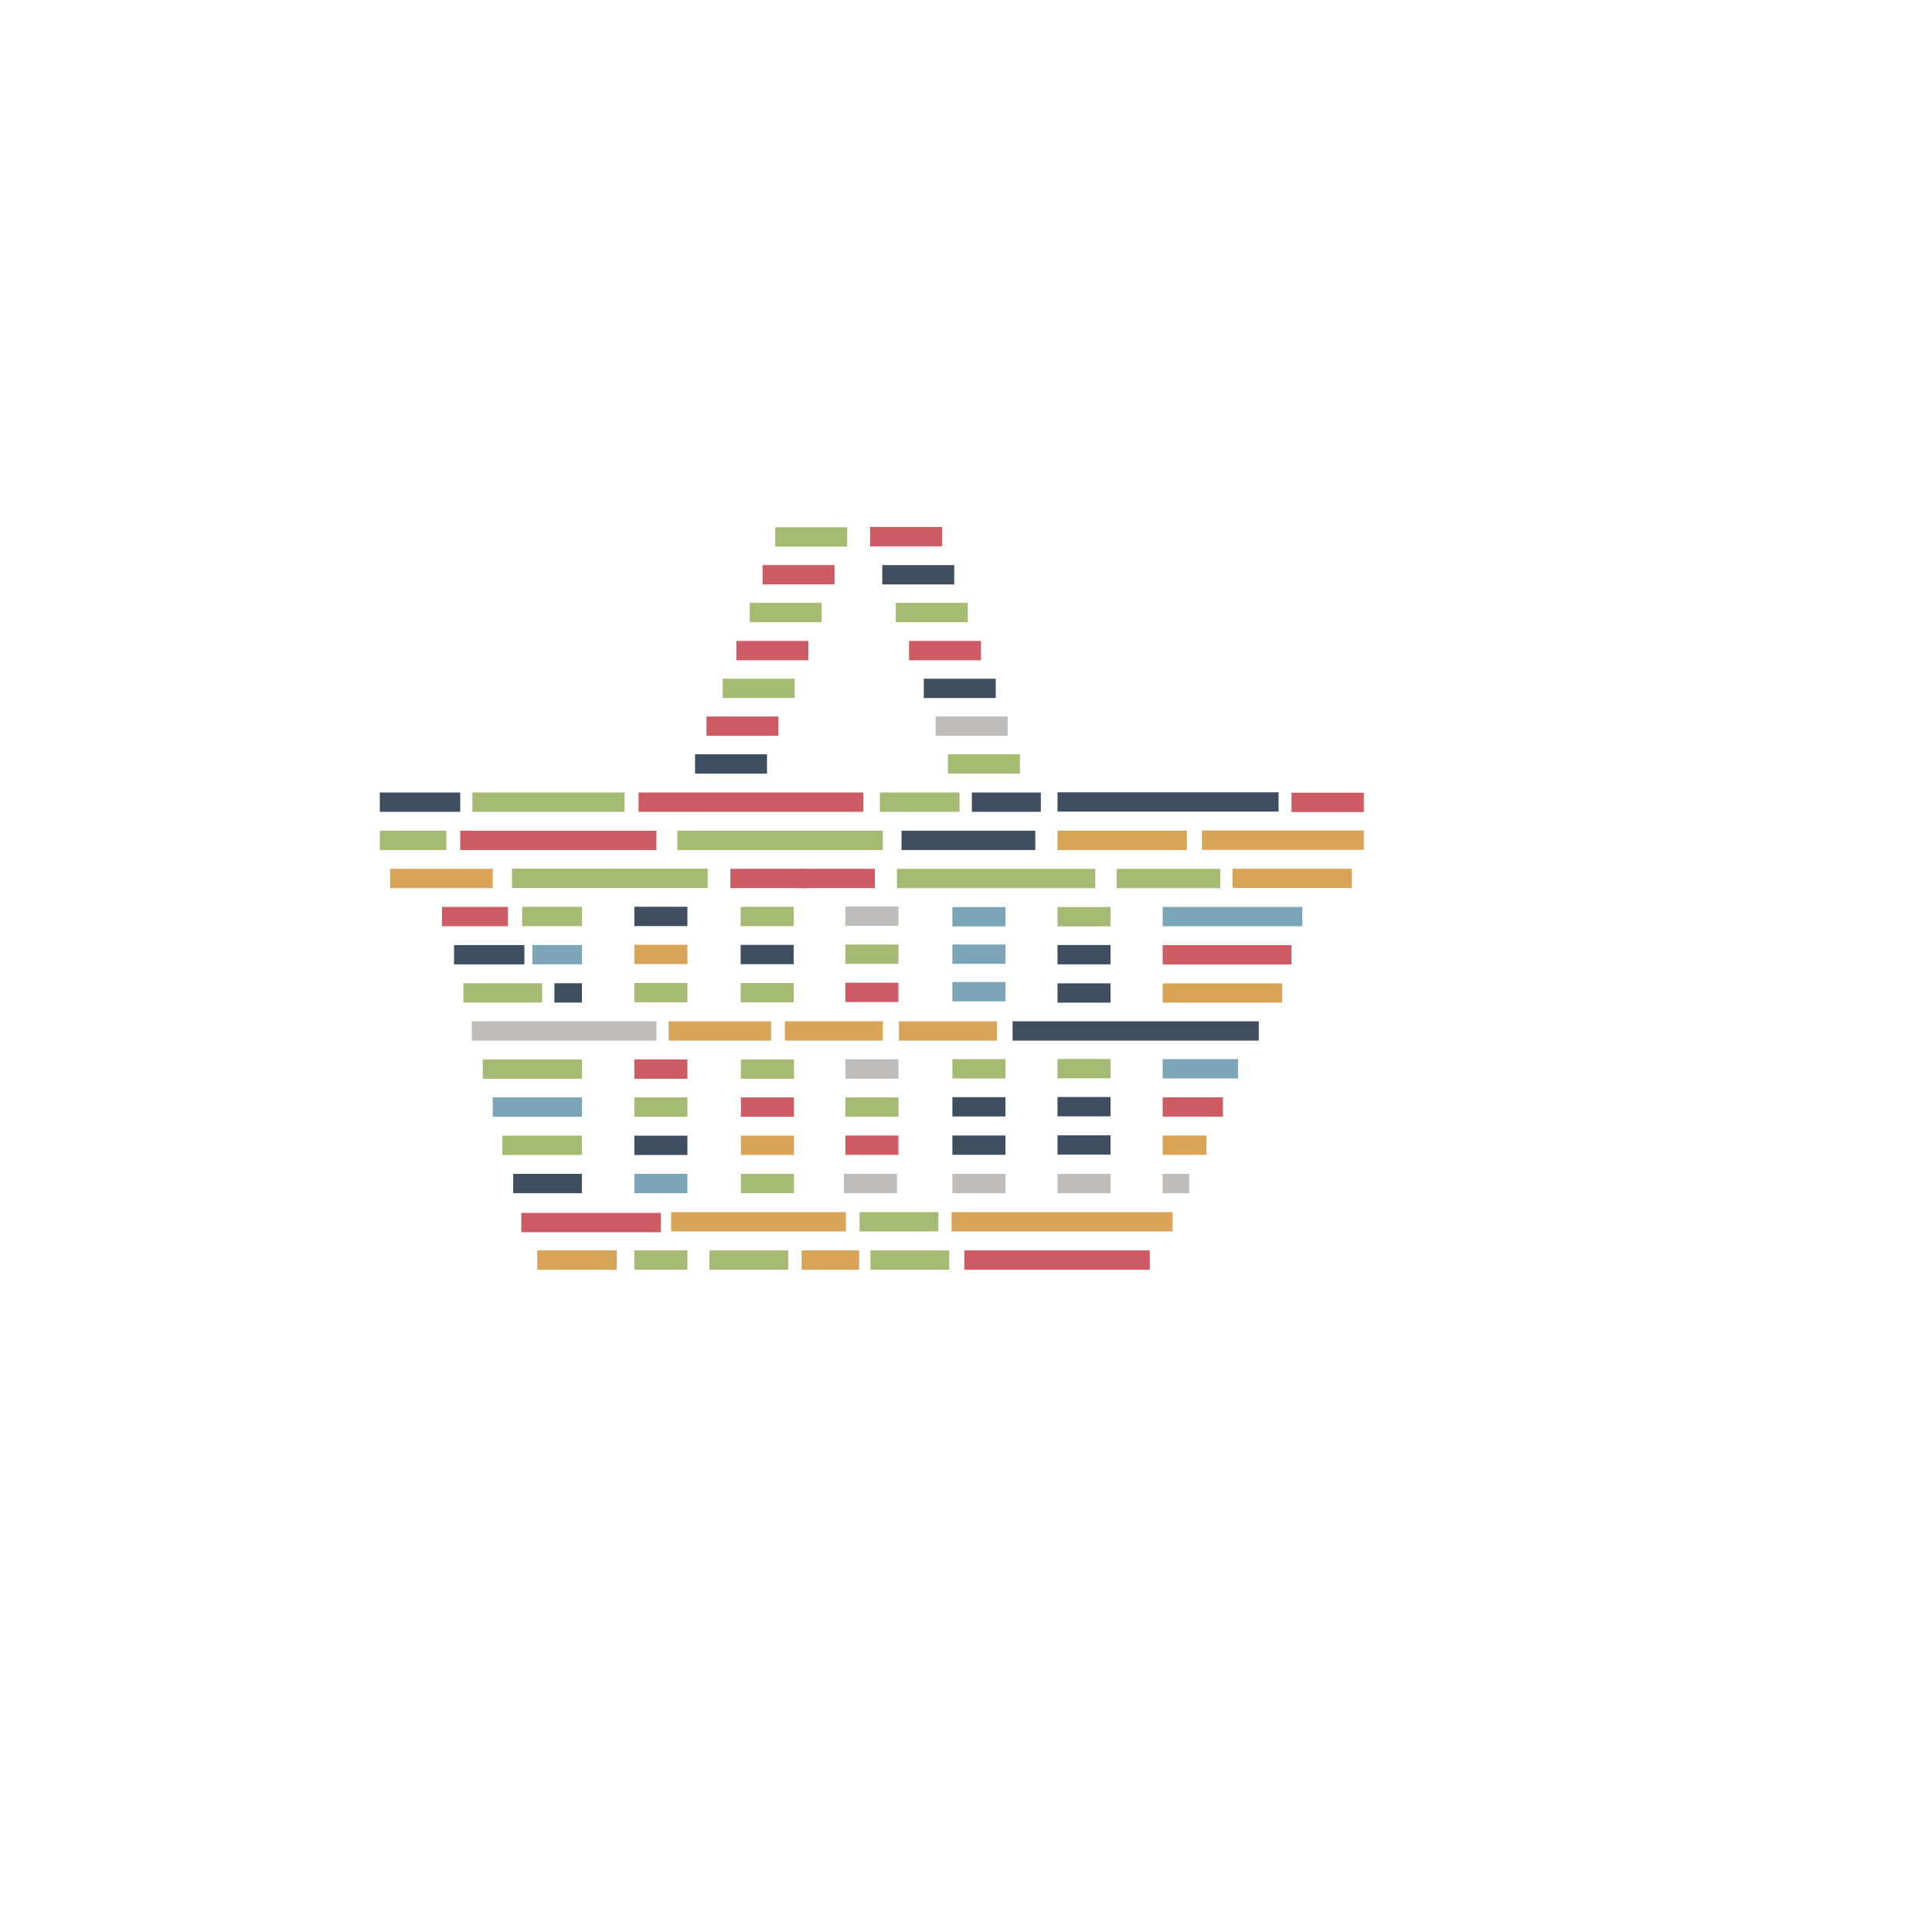
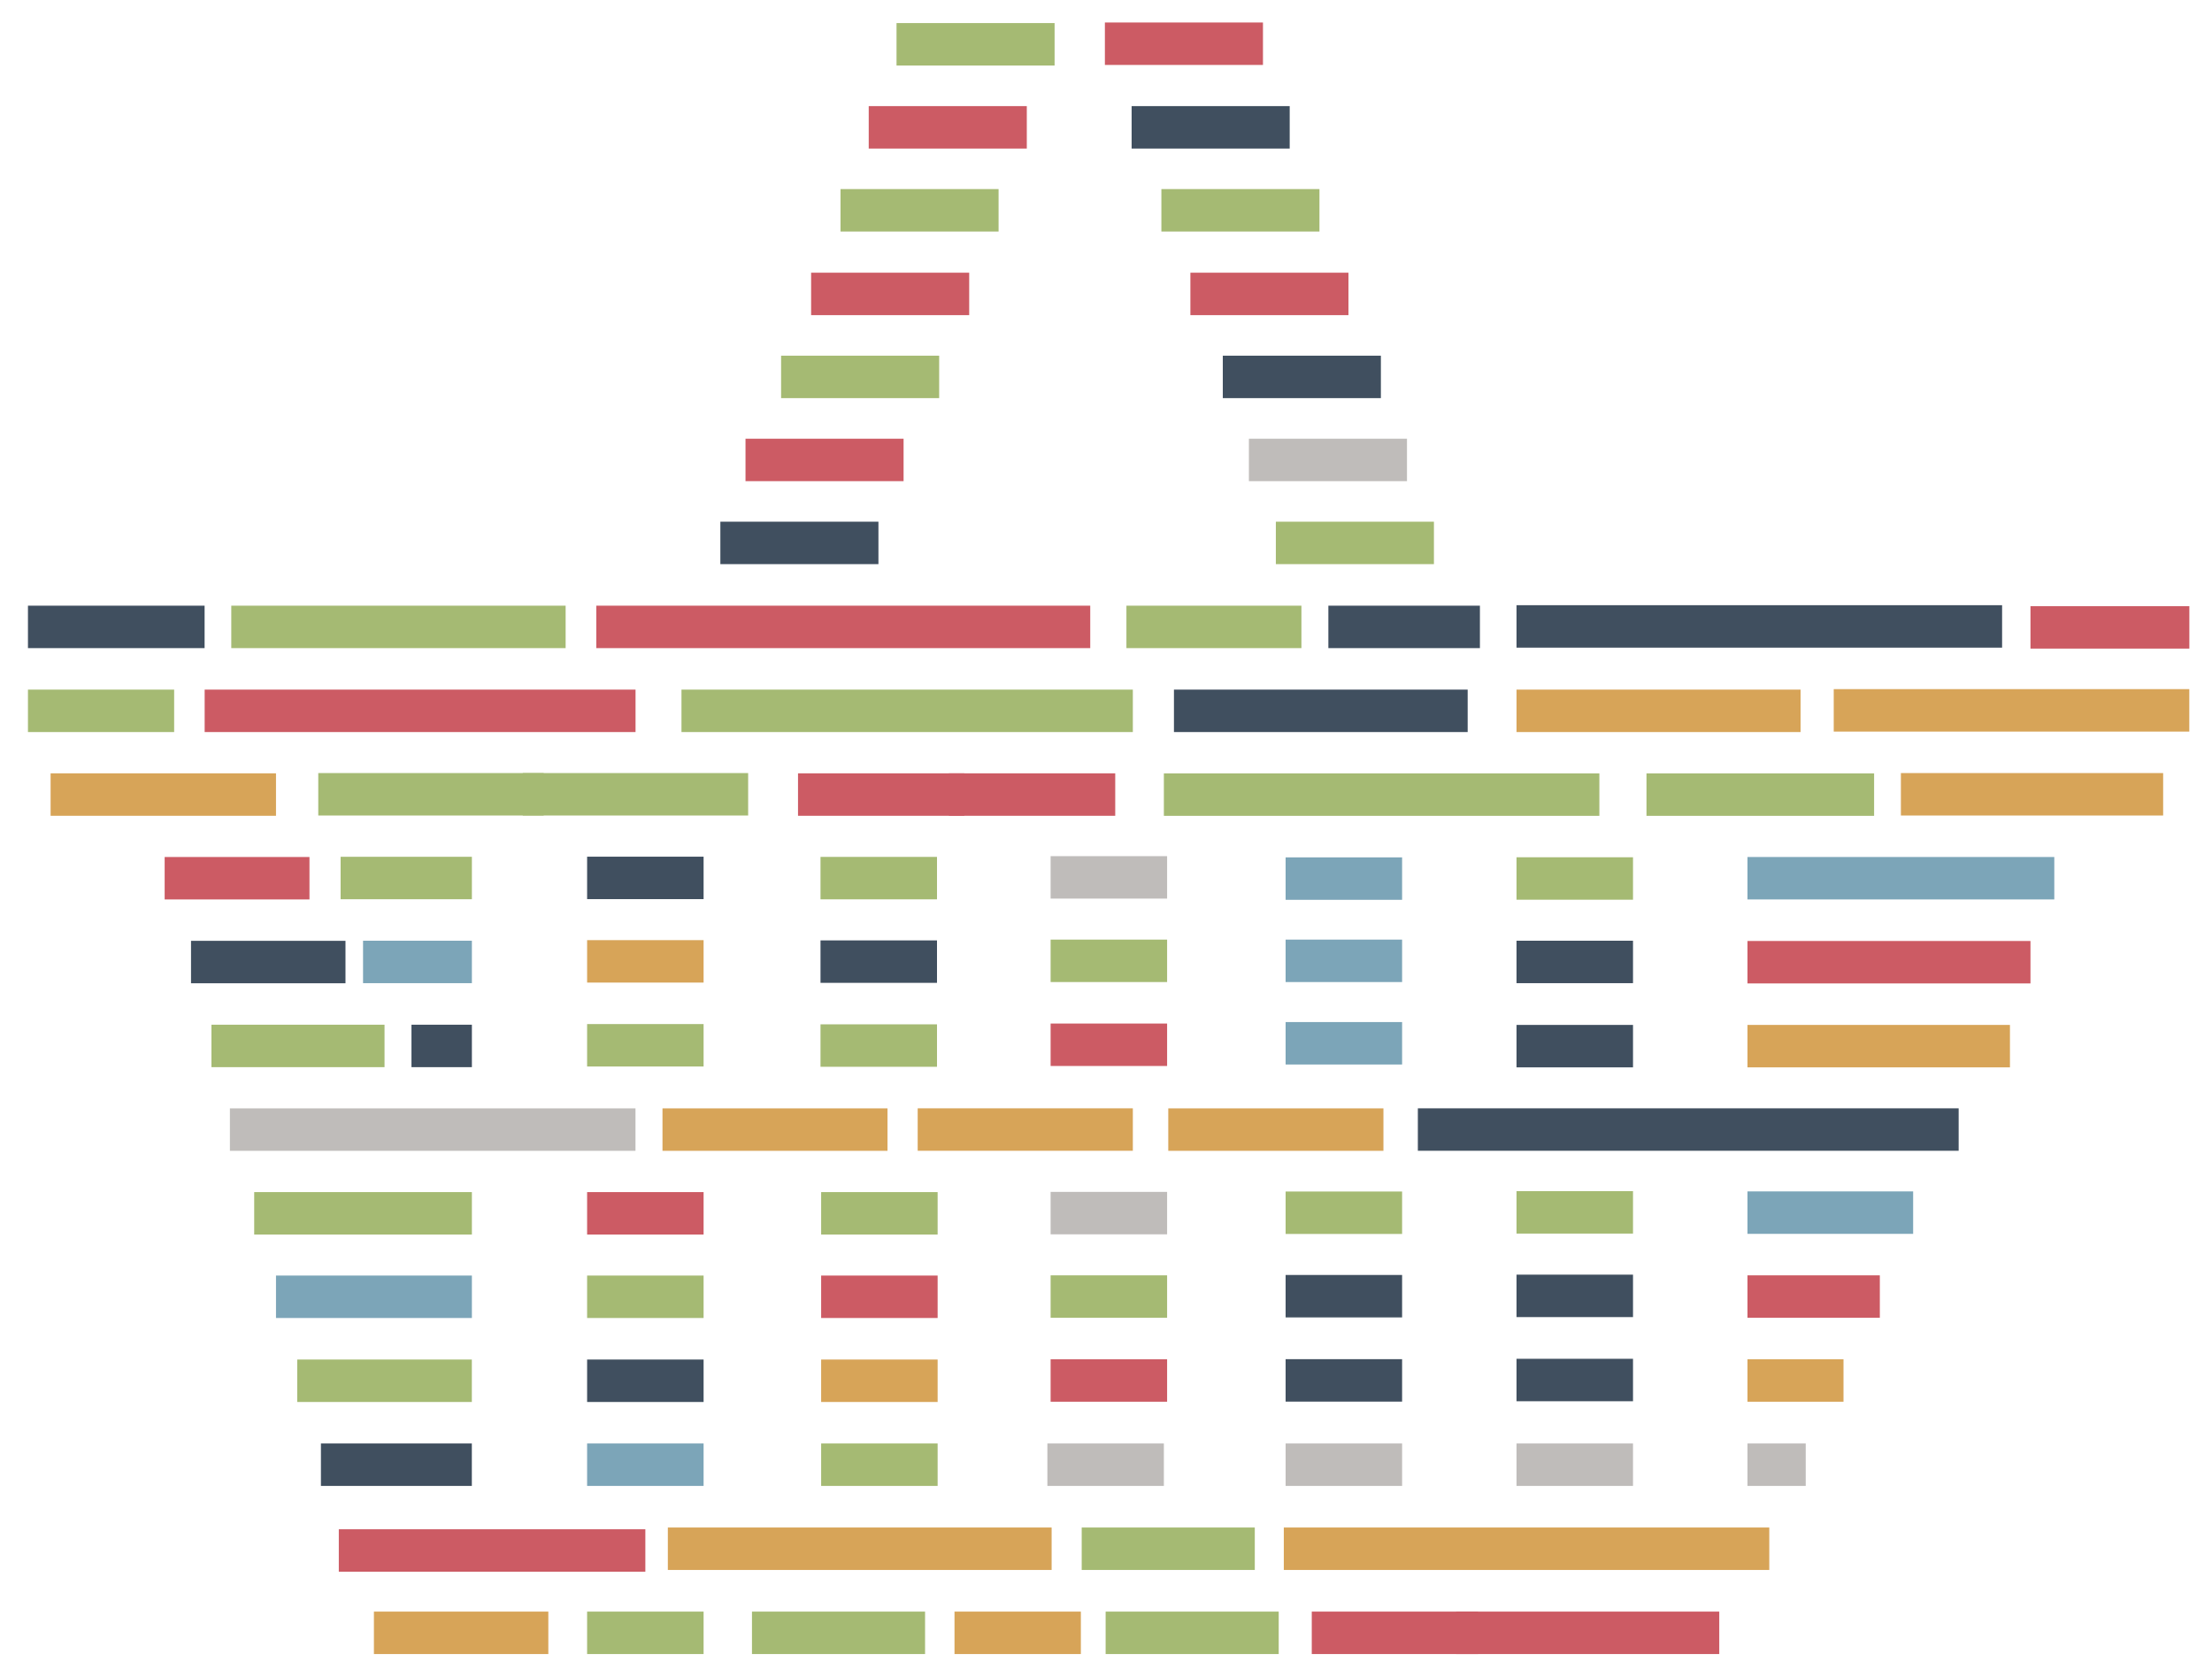
- <svg xmlns="http://www.w3.org/2000/svg" version="1.1" id="Lag_1" x="0px" y="0px" viewBox="0 0 800 800" style="enable-background:new 0 0 800 800;" xml:space="preserve">
-   <style type="text/css">
- 	.st0{fill:#D7A458;}
- 	.st1{fill:#7CA5B8;}
- 	.st2{fill:#CC5B64;}
- 	.st3{fill:#404F5F;}
- 	.st4{fill:#A5BA73;}
- 	.st5{fill:#BFBCBA;}
- 	.st6{fill:none;stroke:#FF0000;stroke-width:0.709;stroke-miterlimit:10;}
- </style>
-   <g>
-     <rect x="510.35" y="359.71" class="st0" width="49.44" height="8" />
-     <rect x="481.43" y="375.53" class="st1" width="57.84" height="8" />
-     <rect x="437.89" y="343.98" class="st0" width="53.55" height="8" />
-     <rect x="394.02" y="501.91" class="st0" width="91.52" height="8" />
-     <rect x="481.43" y="391.36" class="st2" width="53.35" height="8" />
-     <rect x="481.43" y="407.18" class="st0" width="49.48" height="8" />
-     <rect x="481.43" y="438.56" class="st1" width="31.23" height="8" />
-     <rect x="481.43" y="454.38" class="st2" width="24.95" height="8" />
-     <rect x="481.43" y="470.2" class="st0" width="18.1" height="8" />
-     <rect x="276.89" y="422.91" class="st0" width="42.42" height="8" />
-     <rect x="222.49" y="517.76" class="st0" width="32.88" height="8" />
-     <rect x="325" y="422.9" class="st0" width="40.56" height="8" />
-     <rect x="372.24" y="422.91" class="st0" width="40.56" height="8" />
-     <rect x="419.29" y="422.9" class="st3" width="101.95" height="8" />
-     <rect x="331.94" y="517.76" class="st0" width="23.82" height="8" />
-     <rect x="394.36" y="375.6" class="st1" width="21.96" height="8" />
-     <rect x="394.36" y="391.1" class="st1" width="21.96" height="8" />
-     <rect x="394.36" y="406.64" class="st1" width="21.96" height="8" />
-     <rect x="437.89" y="391.31" class="st3" width="21.96" height="8" />
-     <rect x="437.89" y="407.18" class="st3" width="21.96" height="8" />
-     <rect x="437.89" y="375.58" class="st4" width="21.96" height="8" />
-     <rect x="394.36" y="454.31" class="st3" width="21.96" height="8" />
-     <rect x="394.36" y="470.18" class="st3" width="21.96" height="8" />
-     <rect x="394.36" y="438.58" class="st4" width="21.96" height="8" />
-     <rect x="437.89" y="454.25" class="st3" width="21.96" height="8" />
-     <rect x="437.89" y="470.11" class="st3" width="21.96" height="8" />
-     <rect x="437.89" y="438.51" class="st4" width="21.96" height="8" />
-     <rect x="462.39" y="359.77" class="st4" width="42.91" height="8" />
-     <rect x="437.89" y="328.07" class="st3" width="91.54" height="8" />
-     <rect x="350.06" y="406.92" class="st2" width="21.96" height="8" />
-     <rect x="350.06" y="391.1" class="st4" width="21.96" height="8" />
-     <rect x="350.06" y="375.37" class="st5" width="21.96" height="8" />
-     <rect x="350.06" y="470.2" class="st2" width="21.96" height="8" />
-     <rect x="350.06" y="454.38" class="st4" width="21.96" height="8" />
-     <rect x="350.06" y="438.65" class="st5" width="21.96" height="8" />
-     <rect x="349.45" y="486.07" class="st5" width="21.96" height="8" />
-     <rect x="437.89" y="486.07" class="st5" width="21.96" height="8" />
-     <rect x="394.36" y="486.07" class="st5" width="21.96" height="8" />
-     <rect x="481.43" y="486.07" class="st5" width="10.98" height="8" />
-     <rect x="364.35" y="328.16" class="st4" width="32.99" height="8" />
-     <rect x="402.42" y="328.16" class="st3" width="28.57" height="8" />
-     <rect x="306.68" y="407.07" class="st4" width="21.96" height="8" />
-     <rect x="306.68" y="391.25" class="st3" width="21.96" height="8" />
-     <rect x="306.68" y="375.51" class="st4" width="21.96" height="8" />
-     <rect x="262.68" y="407.02" class="st4" width="21.96" height="8" />
-     <rect x="262.68" y="517.76" class="st4" width="21.96" height="8" />
-     <rect x="262.68" y="391.2" class="st0" width="21.96" height="8" />
-     <rect x="262.68" y="375.47" class="st3" width="21.96" height="8" />
-     <rect x="280.47" y="343.98" class="st4" width="85.09" height="8" />
-     <rect x="306.8" y="486.07" class="st4" width="21.96" height="8" />
-     <rect x="306.8" y="470.25" class="st0" width="21.96" height="8" />
-     <rect x="306.8" y="454.42" class="st2" width="21.96" height="8" />
-     <rect x="306.8" y="438.69" class="st4" width="21.96" height="8" />
-     <rect x="262.68" y="486.07" class="st1" width="21.96" height="8" />
-     <rect x="262.68" y="470.25" class="st3" width="21.96" height="8" />
-     <rect x="262.68" y="454.42" class="st4" width="21.96" height="8" />
-     <rect x="262.68" y="438.69" class="st2" width="21.96" height="8" />
-     <rect x="212.5" y="486.07" class="st3" width="28.45" height="8" />
-     <rect x="208.03" y="470.25" class="st4" width="32.92" height="8" />
-     <rect x="204.03" y="454.42" class="st1" width="36.93" height="8" />
-     <rect x="199.92" y="438.69" class="st4" width="41.04" height="8" />
-     <rect x="229.57" y="407.14" class="st3" width="11.39" height="8" />
-     <rect x="191.86" y="407.14" class="st4" width="32.63" height="8" />
-     <rect x="293.76" y="517.76" class="st4" width="32.63" height="8" />
-     <rect x="360.43" y="517.76" class="st4" width="32.63" height="8" />
-     <rect x="355.92" y="501.91" class="st4" width="32.63" height="8" />
-     <rect x="195.34" y="422.91" class="st5" width="76.46" height="8" />
-     <rect x="220.44" y="391.31" class="st1" width="20.52" height="8" />
-     <rect x="188.01" y="391.33" class="st3" width="29.12" height="8" />
-     <rect x="216.21" y="375.49" class="st4" width="24.75" height="8" />
-     <rect x="157.27" y="343.98" class="st4" width="27.56" height="8" />
-     <rect x="183.04" y="375.53" class="st2" width="27.3" height="8" />
-     <rect x="161.54" y="359.76" class="st0" width="42.49" height="8" />
-     <g>
-       <rect x="212" y="359.71" class="st4" width="42.49" height="8" />
-       <rect x="250.55" y="359.71" class="st4" width="42.49" height="8" />
-     </g>
-     <g>
-       <rect x="302.44" y="359.76" class="st2" width="31.35" height="8" />
-       <rect x="399.29" y="517.76" class="st2" width="31.35" height="8" />
-       <rect x="330.89" y="359.76" class="st2" width="31.35" height="8" />
-       <rect x="426.5" y="517.76" class="st2" width="49.61" height="8" />
-     </g>
-     <rect x="373.31" y="343.98" class="st3" width="55.37" height="8" />
-     <rect x="190.58" y="343.98" class="st2" width="81.23" height="8" />
-     <rect x="157.27" y="328.16" class="st3" width="33.3" height="8" />
-     <rect x="195.6" y="328.16" class="st4" width="63.03" height="8" />
-     <rect x="264.41" y="328.16" class="st2" width="93.12" height="8" />
-     <rect x="392.52" y="312.33" class="st4" width="29.8" height="8" />
-     <rect x="371.41" y="359.77" class="st4" width="82.1" height="8" />
-     <rect x="287.8" y="312.33" class="st3" width="29.8" height="8" />
-     <rect x="387.44" y="296.69" class="st5" width="29.8" height="8" />
-     <rect x="292.54" y="296.69" class="st2" width="29.8" height="8" />
-     <rect x="382.52" y="281.04" class="st3" width="29.8" height="8" />
-     <rect x="299.25" y="281.04" class="st4" width="29.8" height="8" />
-     <rect x="376.41" y="265.4" class="st2" width="29.8" height="8" />
-     <rect x="370.94" y="249.64" class="st4" width="29.8" height="8" />
-     <rect x="365.33" y="234" class="st3" width="29.8" height="8" />
-     <rect x="360.29" y="218.24" class="st2" width="29.8" height="8" />
-     <rect x="304.91" y="265.4" class="st2" width="29.8" height="8" />
-     <rect x="310.45" y="249.64" class="st4" width="29.8" height="8" />
-     <rect x="315.77" y="234" class="st2" width="29.8" height="8" />
-     <rect x="321.01" y="218.35" class="st4" width="29.8" height="8" />
-     <rect x="215.87" y="502.24" class="st2" width="57.79" height="8" />
-     <rect x="277.9" y="501.91" class="st0" width="72.35" height="8" />
-     <rect x="497.69" y="343.89" class="st0" width="67.03" height="8" />
-     <rect x="534.78" y="328.25" class="st2" width="29.95" height="8" />
-     <path class="st6" d="M359.7,224.58" />
-     <path class="st6" d="M394.02,337.22" />
-     <path class="st6" d="M389.07,220.29" />
-     <path class="st6" d="M423.38,332.93" />
-     <path class="st6" d="M351.09,225.44" />
-     <path class="st6" d="M309.21,328.61" />
-     <path class="st6" d="M322.34,220.29" />
-     <path class="st6" d="M280.47,323.46" />
-   </g>
+ <svg xmlns="http://www.w3.org/2000/svg" id="Lag_1" data-name="Lag 1" viewBox="0 0 417 315.95">
+   <defs>
+     <style>.cls-1{fill:#d7a458;}.cls-2{fill:#7ca5b8;}.cls-3{fill:#cc5b64;}.cls-4{fill:#404f5f;}.cls-5{fill:#a5ba73;}.cls-6{fill:#bfbcba;}</style>
+   </defs>
+   <rect class="cls-1" x="358.35" y="145.71" width="49.44" height="8" />
+   <rect class="cls-2" x="329.43" y="161.53" width="57.84" height="8" />
+   <rect class="cls-1" x="285.89" y="129.98" width="53.55" height="8" />
+   <rect class="cls-1" x="242.02" y="287.91" width="91.52" height="8" />
+   <rect class="cls-3" x="329.43" y="177.36" width="53.35" height="8" />
+   <rect class="cls-1" x="329.43" y="193.18" width="49.48" height="8" />
+   <rect class="cls-2" x="329.43" y="224.56" width="31.23" height="8" />
+   <rect class="cls-3" x="329.43" y="240.38" width="24.95" height="8" />
+   <rect class="cls-1" x="329.43" y="256.2" width="18.1" height="8" />
+   <rect class="cls-1" x="124.89" y="208.91" width="42.42" height="8" />
+   <rect class="cls-1" x="70.49" y="303.76" width="32.88" height="8" />
+   <rect class="cls-1" x="173" y="208.9" width="40.56" height="8" />
+   <rect class="cls-1" x="220.24" y="208.91" width="40.56" height="8" />
+   <rect class="cls-4" x="267.29" y="208.9" width="101.95" height="8" />
+   <rect class="cls-1" x="179.94" y="303.76" width="23.82" height="8" />
+   <rect class="cls-2" x="242.36" y="161.6" width="21.96" height="8" />
+   <rect class="cls-2" x="242.36" y="177.1" width="21.96" height="8" />
+   <rect class="cls-2" x="242.36" y="192.64" width="21.96" height="8" />
+   <rect class="cls-4" x="285.89" y="177.31" width="21.96" height="8" />
+   <rect class="cls-4" x="285.89" y="193.18" width="21.96" height="8" />
+   <rect class="cls-5" x="285.89" y="161.58" width="21.96" height="8" />
+   <rect class="cls-4" x="242.36" y="240.31" width="21.96" height="8" />
+   <rect class="cls-4" x="242.36" y="256.18" width="21.96" height="8" />
+   <rect class="cls-5" x="242.36" y="224.58" width="21.96" height="8" />
+   <rect class="cls-4" x="285.89" y="240.25" width="21.96" height="8" />
+   <rect class="cls-4" x="285.89" y="256.11" width="21.96" height="8" />
+   <rect class="cls-5" x="285.89" y="224.51" width="21.96" height="8" />
+   <rect class="cls-5" x="310.39" y="145.77" width="42.91" height="8" />
+   <rect class="cls-4" x="285.89" y="114.07" width="91.54" height="8" />
+   <rect class="cls-3" x="198.06" y="192.92" width="21.96" height="8" />
+   <rect class="cls-5" x="198.06" y="177.1" width="21.96" height="8" />
+   <rect class="cls-6" x="198.06" y="161.37" width="21.96" height="8" />
+   <rect class="cls-3" x="198.06" y="256.2" width="21.96" height="8" />
+   <rect class="cls-5" x="198.06" y="240.38" width="21.96" height="8" />
+   <rect class="cls-6" x="198.06" y="224.65" width="21.96" height="8" />
+   <rect class="cls-6" x="197.45" y="272.07" width="21.96" height="8" />
+   <rect class="cls-6" x="285.89" y="272.07" width="21.96" height="8" />
+   <rect class="cls-6" x="242.36" y="272.07" width="21.96" height="8" />
+   <rect class="cls-6" x="329.43" y="272.07" width="10.98" height="8" />
+   <rect class="cls-5" x="212.35" y="114.16" width="32.99" height="8" />
+   <rect class="cls-4" x="250.42" y="114.16" width="28.57" height="8" />
+   <rect class="cls-5" x="154.68" y="193.07" width="21.96" height="8" />
+   <rect class="cls-4" x="154.68" y="177.25" width="21.96" height="8" />
+   <rect class="cls-5" x="154.68" y="161.51" width="21.96" height="8" />
+   <rect class="cls-5" x="110.68" y="193.02" width="21.96" height="8" />
+   <rect class="cls-5" x="110.68" y="303.76" width="21.96" height="8" />
+   <rect class="cls-1" x="110.68" y="177.2" width="21.96" height="8" />
+   <rect class="cls-4" x="110.68" y="161.47" width="21.96" height="8" />
+   <rect class="cls-5" x="128.47" y="129.98" width="85.09" height="8" />
+   <rect class="cls-5" x="154.8" y="272.07" width="21.96" height="8" />
+   <rect class="cls-1" x="154.8" y="256.25" width="21.96" height="8" />
+   <rect class="cls-3" x="154.8" y="240.42" width="21.96" height="8" />
+   <rect class="cls-5" x="154.8" y="224.69" width="21.96" height="8" />
+   <rect class="cls-2" x="110.68" y="272.07" width="21.96" height="8" />
+   <rect class="cls-4" x="110.68" y="256.25" width="21.96" height="8" />
+   <rect class="cls-5" x="110.68" y="240.42" width="21.96" height="8" />
+   <rect class="cls-3" x="110.68" y="224.69" width="21.96" height="8" />
+   <rect class="cls-4" x="60.5" y="272.07" width="28.45" height="8" />
+   <rect class="cls-5" x="56.03" y="256.25" width="32.92" height="8" />
+   <rect class="cls-2" x="52.03" y="240.42" width="36.93" height="8" />
+   <rect class="cls-5" x="47.92" y="224.69" width="41.04" height="8" />
+   <rect class="cls-4" x="77.57" y="193.14" width="11.39" height="8" />
+   <rect class="cls-5" x="39.86" y="193.14" width="32.63" height="8" />
+   <rect class="cls-5" x="141.76" y="303.76" width="32.63" height="8" />
+   <rect class="cls-5" x="208.43" y="303.76" width="32.63" height="8" />
+   <rect class="cls-5" x="203.92" y="287.91" width="32.63" height="8" />
+   <rect class="cls-6" x="43.34" y="208.91" width="76.46" height="8" />
+   <rect class="cls-2" x="68.44" y="177.31" width="20.52" height="8" />
+   <rect class="cls-4" x="36.01" y="177.33" width="29.12" height="8" />
+   <rect class="cls-5" x="64.21" y="161.49" width="24.75" height="8" />
+   <rect class="cls-5" x="5.27" y="129.98" width="27.56" height="8" />
+   <rect class="cls-3" x="31.04" y="161.53" width="27.3" height="8" />
+   <rect class="cls-1" x="9.54" y="145.76" width="42.49" height="8" />
+   <rect class="cls-5" x="60" y="145.71" width="42.49" height="8" />
+   <rect class="cls-5" x="98.55" y="145.71" width="42.49" height="8" />
+   <rect class="cls-3" x="150.44" y="145.76" width="31.35" height="8" />
+   <rect class="cls-3" x="247.29" y="303.76" width="31.35" height="8" />
+   <rect class="cls-3" x="178.89" y="145.76" width="31.35" height="8" />
+   <rect class="cls-3" x="274.5" y="303.76" width="49.61" height="8" />
+   <rect class="cls-4" x="221.31" y="129.98" width="55.37" height="8" />
+   <rect class="cls-3" x="38.58" y="129.98" width="81.23" height="8" />
+   <rect class="cls-4" x="5.27" y="114.16" width="33.3" height="8" />
+   <rect class="cls-5" x="43.6" y="114.16" width="63.03" height="8" />
+   <rect class="cls-3" x="112.41" y="114.16" width="93.12" height="8" />
+   <rect class="cls-5" x="240.52" y="98.33" width="29.8" height="8" />
+   <rect class="cls-5" x="219.41" y="145.77" width="82.1" height="8" />
+   <rect class="cls-4" x="135.8" y="98.33" width="29.8" height="8" />
+   <rect class="cls-6" x="235.44" y="82.69" width="29.8" height="8" />
+   <rect class="cls-3" x="140.54" y="82.69" width="29.8" height="8" />
+   <rect class="cls-4" x="230.52" y="67.04" width="29.8" height="8" />
+   <rect class="cls-5" x="147.25" y="67.04" width="29.8" height="8" />
+   <rect class="cls-3" x="224.41" y="51.4" width="29.8" height="8" />
+   <rect class="cls-5" x="218.94" y="35.64" width="29.8" height="8" />
+   <rect class="cls-4" x="213.33" y="20" width="29.8" height="8" />
+   <rect class="cls-3" x="208.29" y="4.24" width="29.8" height="8" />
+   <rect class="cls-3" x="152.91" y="51.4" width="29.8" height="8" />
+   <rect class="cls-5" x="158.45" y="35.64" width="29.8" height="8" />
+   <rect class="cls-3" x="163.77" y="20" width="29.8" height="8" />
+   <rect class="cls-5" x="169.01" y="4.35" width="29.8" height="8" />
+   <rect class="cls-3" x="63.87" y="288.24" width="57.79" height="8" />
+   <rect class="cls-1" x="125.9" y="287.91" width="72.35" height="8" />
+   <rect class="cls-1" x="345.69" y="129.89" width="67.03" height="8" />
+   <rect class="cls-3" x="382.78" y="114.25" width="29.95" height="8" />
</svg>
